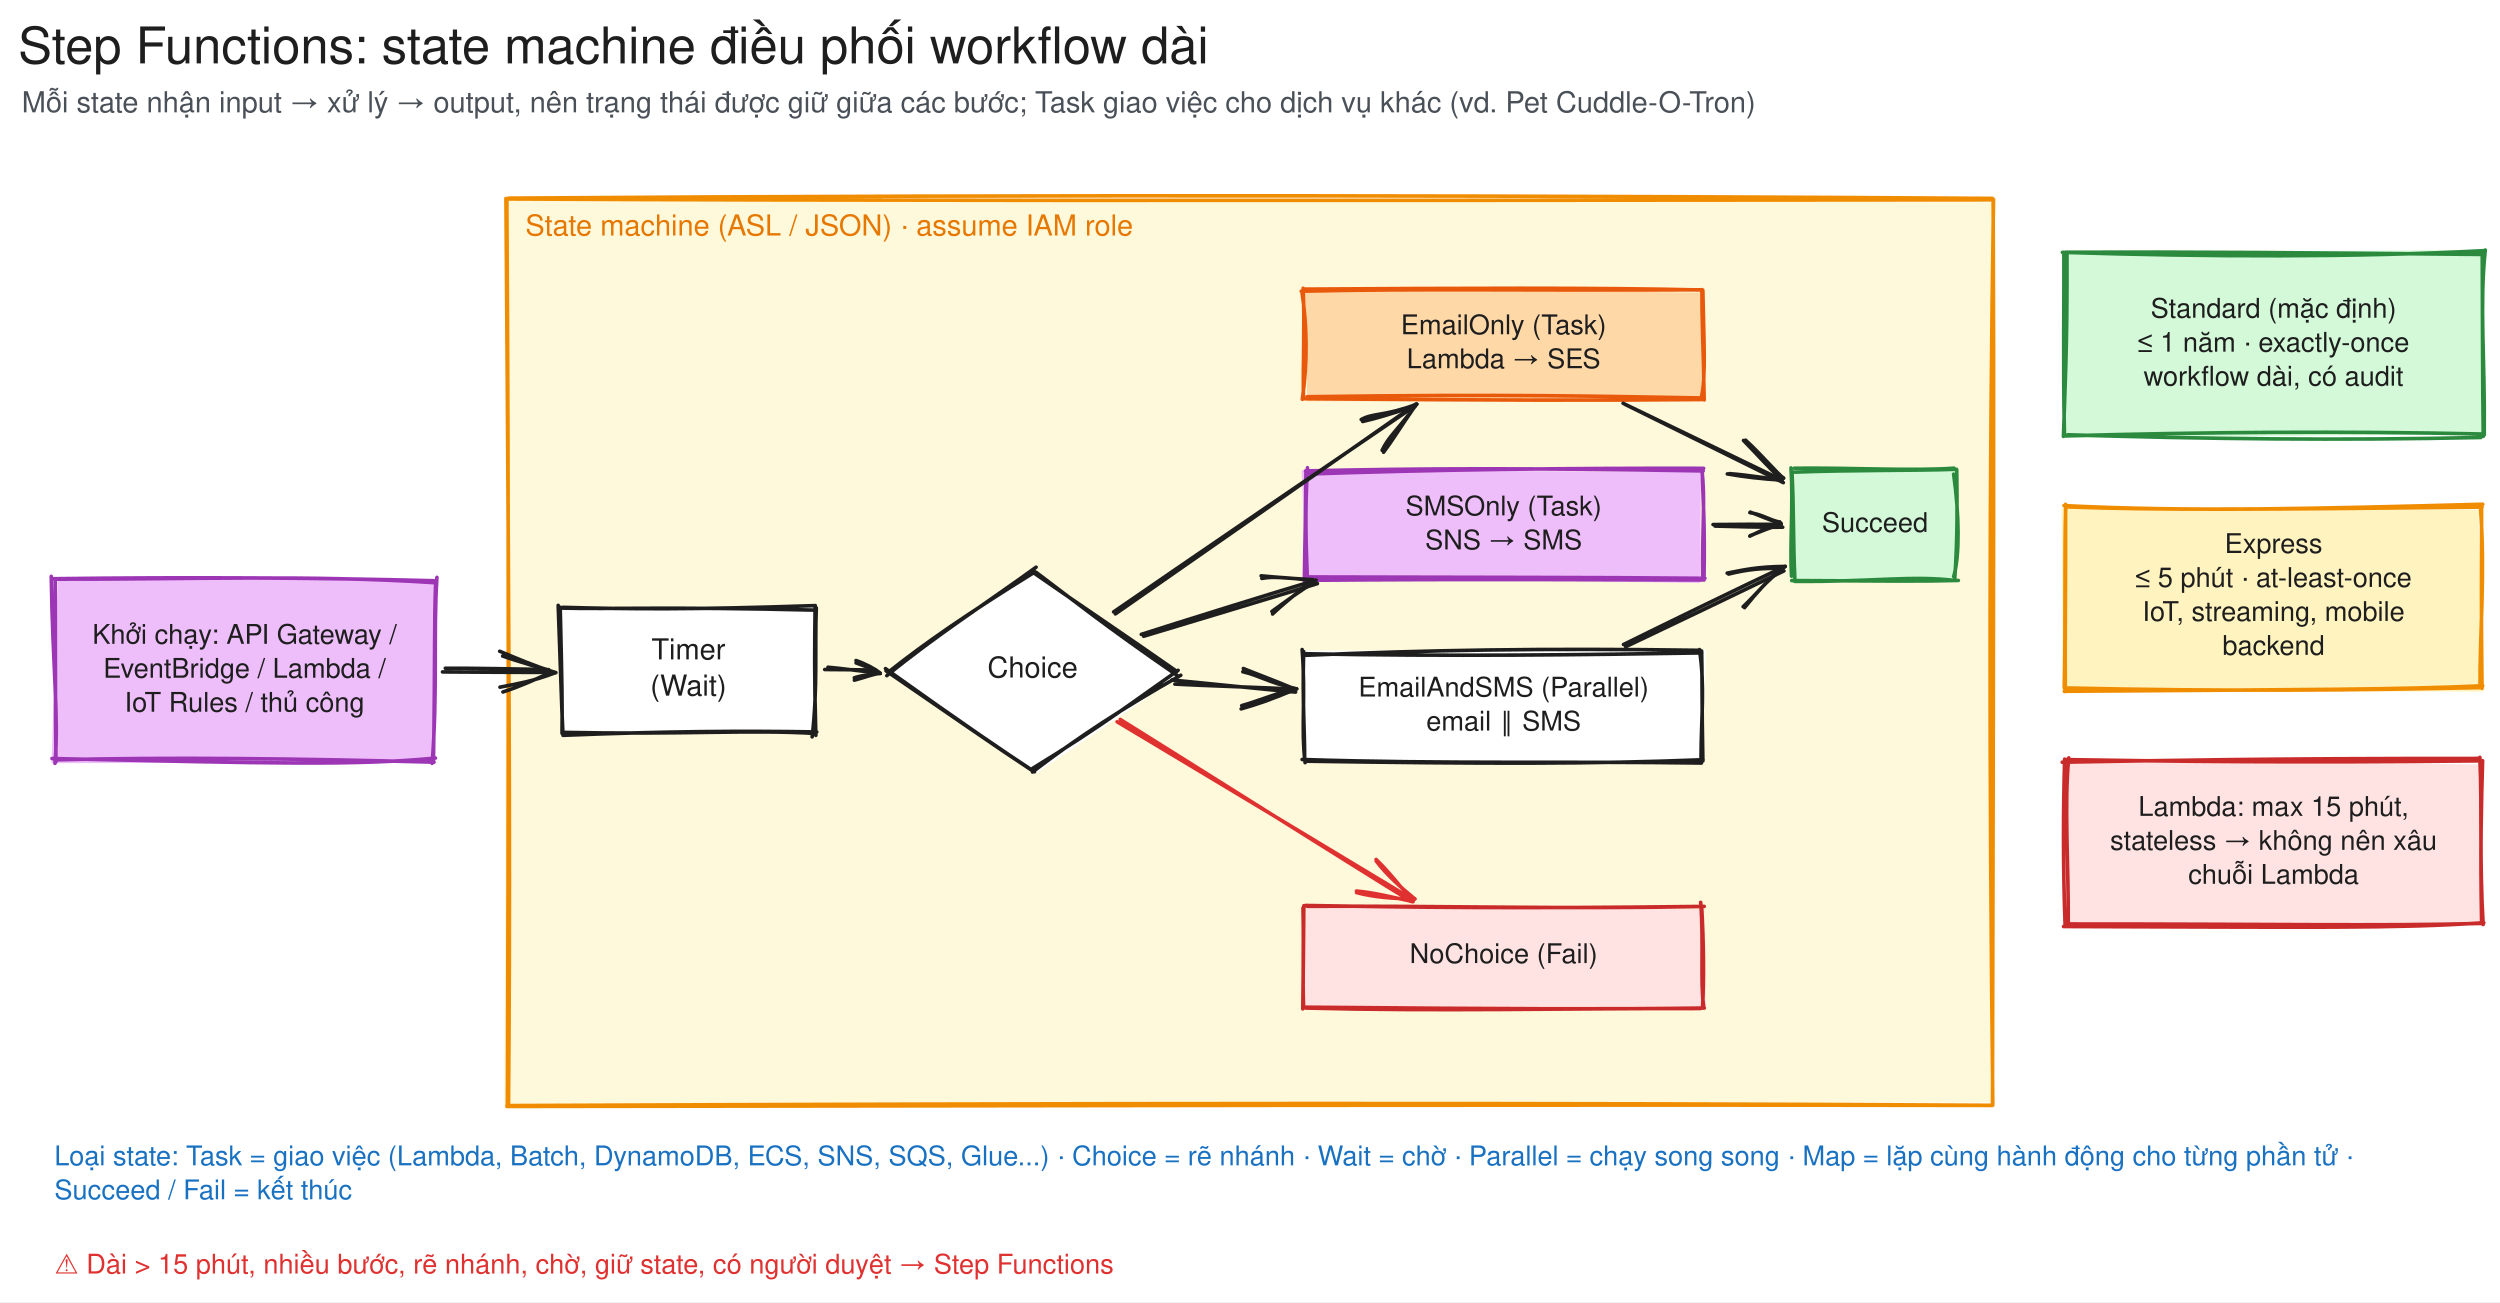
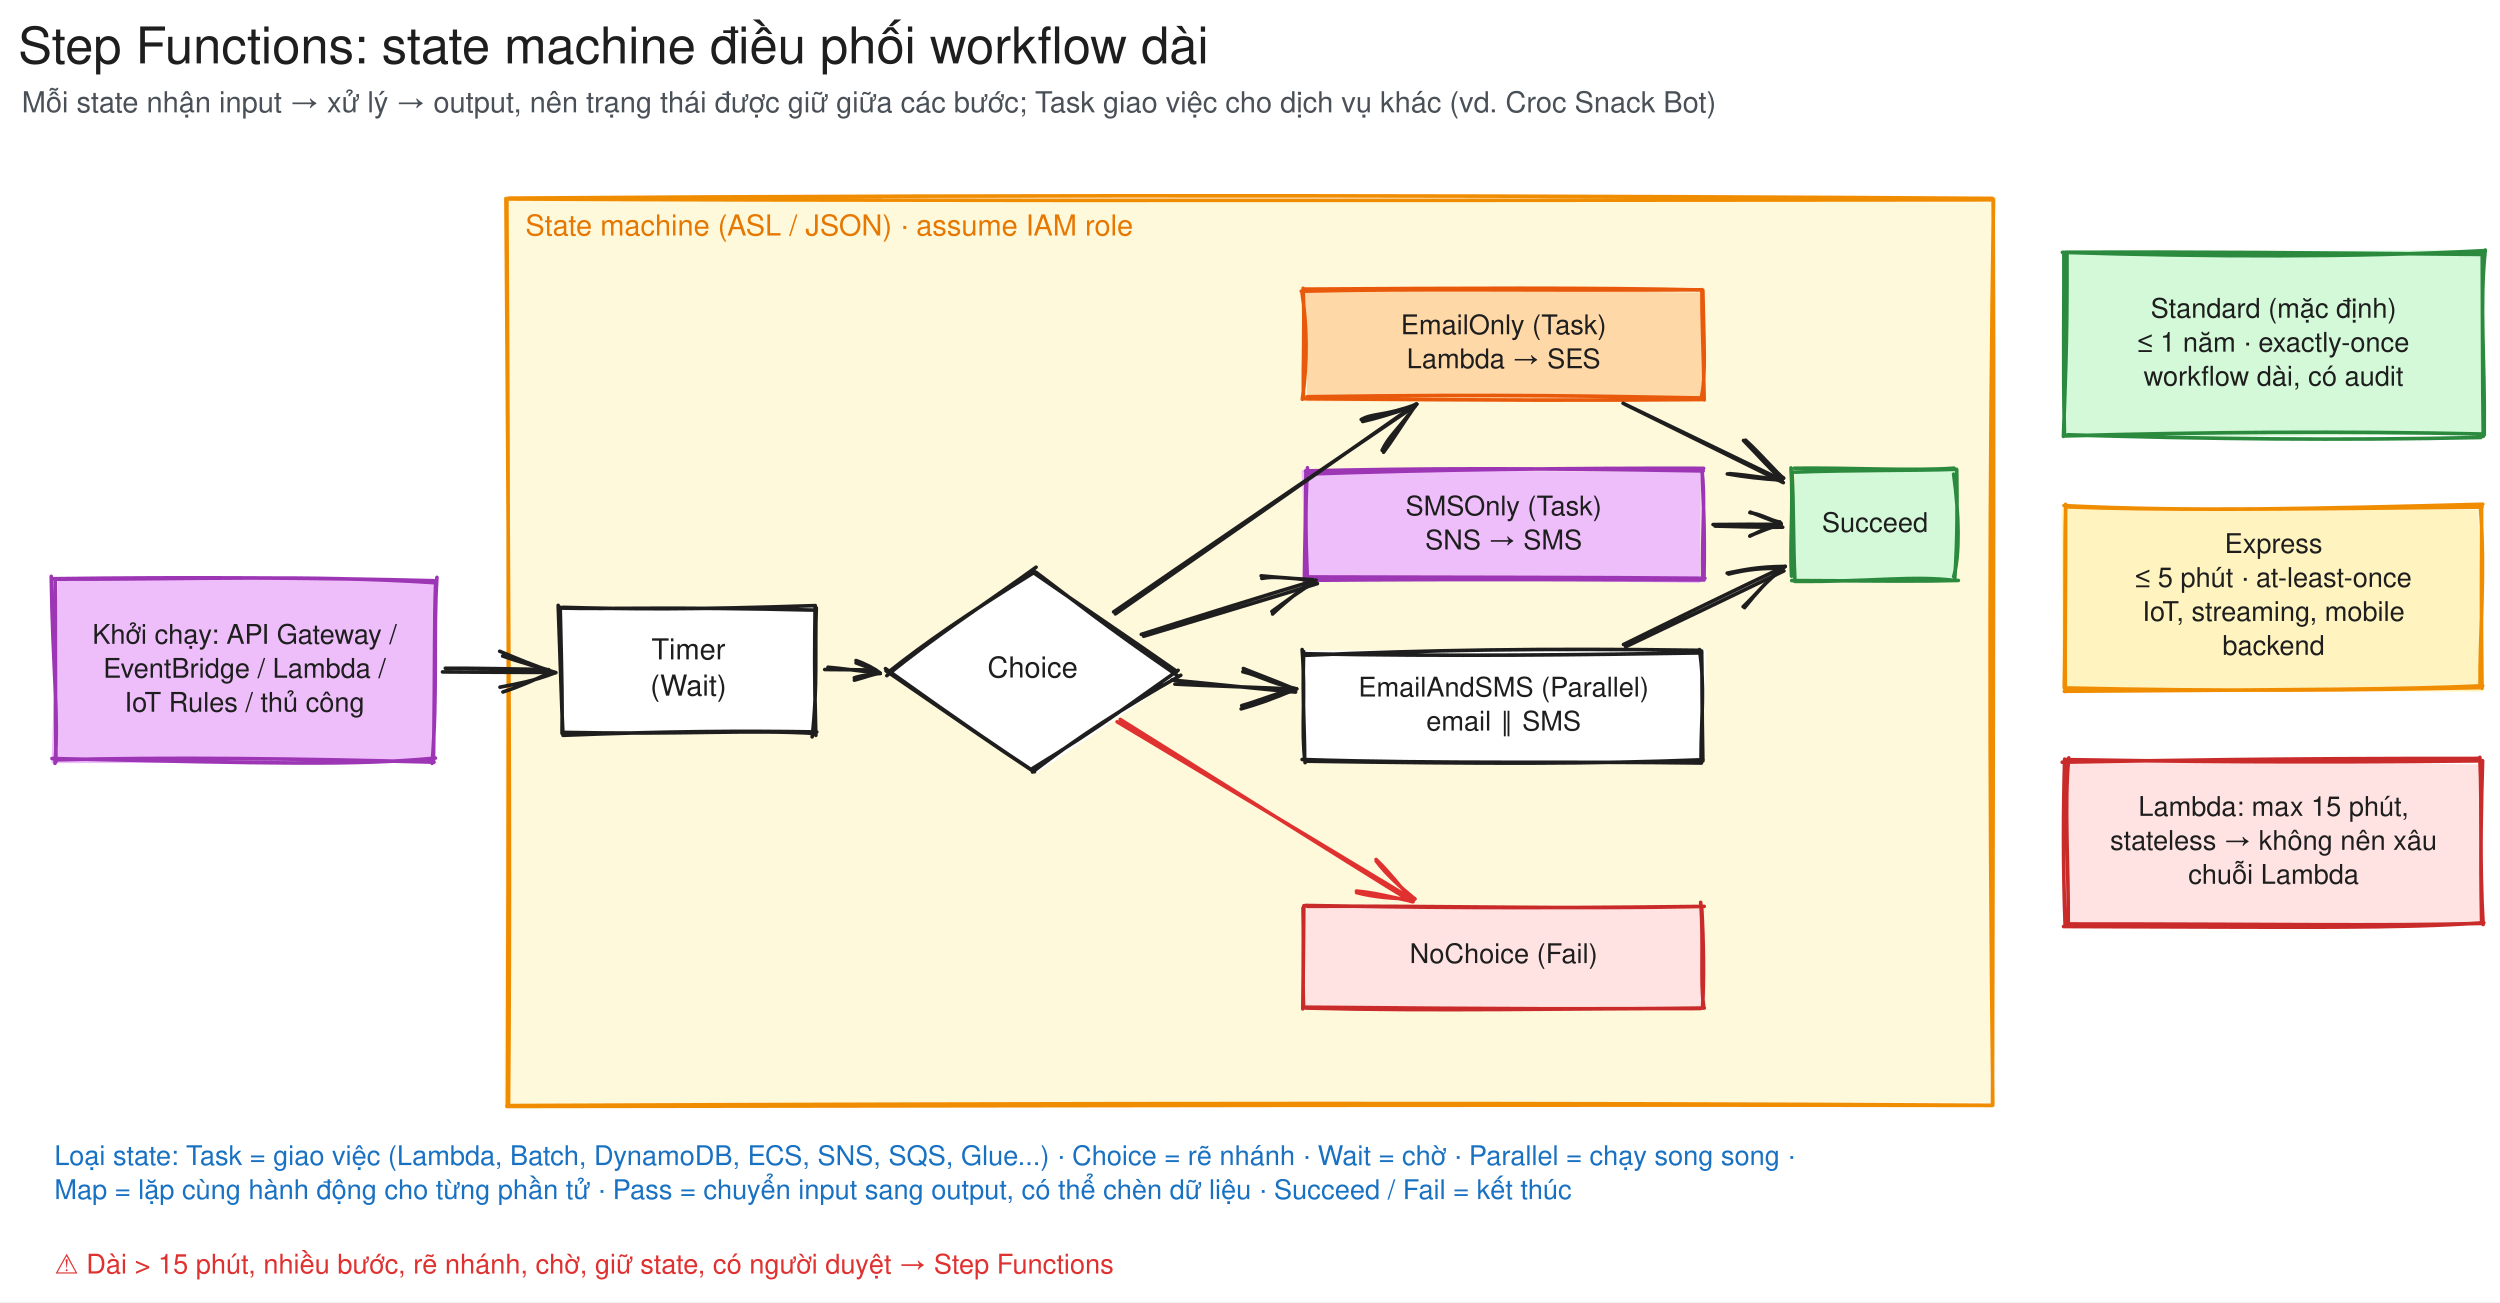
<svg xmlns="http://www.w3.org/2000/svg" version="1.1" viewBox="0 0 1380 718.75" width="1380" height="718.75">
  <defs>
    <style>
      @font-face {
        font-family: "Virgil";
        src: url("https://excalidraw.com/Virgil.woff2");
      }
      @font-face {
        font-family: "Cascadia";
        src: url("https://excalidraw.com/Cascadia.woff2");
      }
    </style>
  </defs>
  <rect x="0" y="0" width="1380" height="718.75" fill="#ffffff" />
  <g transform="translate(10 10) rotate(0 355.32 17.5)">
    <text x="0" y="25" font-family="Helvetica, Segoe UI Emoji" font-size="28px" fill="#1e1e1e" text-anchor="start" style="white-space: pre;" direction="ltr">Step Functions: state machine điều phối workflow dài</text>
  </g>
-   <g transform="translate(12 48) rotate(0 491.28 10)">
-     <text x="0" y="14" font-family="Helvetica, Segoe UI Emoji" font-size="16px" fill="#495057" text-anchor="start" style="white-space: pre;" direction="ltr">Mỗi state nhận input → xử lý → output, nên trạng thái được giữ giữa các bước; Task giao việc cho dịch vụ khác (vd. Pet Cuddle-O-Tron)</text>
+   <g transform="translate(12.0 48.0) rotate(0 480.2 10.0)">
+     <text x="0" y="14.0" font-family="Helvetica, Segoe UI Emoji" font-size="16px" fill="#495057" text-anchor="start" style="white-space: pre;" direction="ltr">Mỗi state nhận input → xử lý → output, nên trạng thái được giữ giữa các bước; Task giao việc cho dịch vụ khác (vd. Croc Snack Bot)</text>
  </g>
  <g stroke-linecap="round" transform="translate(280 110) rotate(0 410 250)">
    <path d="M0.3 0.69 L819.93 1.6 L818.47 498.6 L-1.69 500.15" stroke="none" stroke-width="0" fill="#fff9db" />
    <path d="M0.71 -0.63 C301.94 -2.78, 603.67 -1.91, 819.82 -0.49 M-0.23 -0.16 C179.05 0.75, 357.68 0.8, 819.72 0.33 M820.43 0.13 C818.07 152.27, 817.85 305.54, 820.03 499.57 M820.22 -0.14 C820.72 105.7, 820.5 210.63, 819.85 499.78 M819.72 500.2 C569.78 499.72, 319.19 500.32, -0.15 500.77 M819.97 500.13 C573.34 498.65, 326.56 498.9, -0.17 500.27 M0.71 499.72 C1.55 399.41, 1.55 299.14, -0.73 -0.45 M0.06 499.79 C0.67 338.97, 0.94 178.53, -0.22 -0.09" stroke="#f08c00" stroke-width="2" fill="none" />
  </g>
  <g transform="translate(290 116) rotate(0 176.96 10)">
    <text x="0" y="14" font-family="Helvetica, Segoe UI Emoji" font-size="16px" fill="#e67700" text-anchor="start" style="white-space: pre;" direction="ltr">State machine (ASL / JSON) · assume IAM role</text>
  </g>
  <g stroke-linecap="round" transform="translate(30 320) rotate(0 105 50)">
    <path d="M1.95 -1.47 L211.28 0.22 L208.35 100.64 L-1.61 101.29" stroke="none" stroke-width="0" fill="#eebefa" />
    <path d="M-0.03 -0.29 C72.4 -0.13, 141.31 -2.83, 209.69 1.64 M-0.63 -0.55 C74.3 -1.54, 148.81 -1.05, 209.43 0.56 M211.18 -1.29 C209.18 29.95, 211.63 62.28, 208.53 101.39 M210.54 0.46 C209.55 22.59, 210.2 45.35, 209.27 100.03 M210.37 98.45 C166.19 102.66, 120.37 101.44, -1.3 98.7 M209.59 100.73 C135.88 98.66, 61.31 97.85, 0.21 99.45 M0.35 101.37 C2.55 75.35, -0.94 48.99, -1.72 -1.85 M0.9 100.54 C0.53 70.67, 0.62 42.45, 0.5 0.21" stroke="#9c36b5" stroke-width="2" fill="none" />
  </g>
  <g transform="translate(46.575 341.875) rotate(0 88.425 28.125)">
    <text x="88.425" y="13.5" font-family="Helvetica, Segoe UI Emoji" font-size="15px" fill="#1e1e1e" text-anchor="middle" style="white-space: pre;" direction="ltr">Khởi chạy: API Gateway /</text>
    <text x="88.425" y="32.25" font-family="Helvetica, Segoe UI Emoji" font-size="15px" fill="#1e1e1e" text-anchor="middle" style="white-space: pre;" direction="ltr">EventBridge / Lambda /</text>
    <text x="88.425" y="51" font-family="Helvetica, Segoe UI Emoji" font-size="15px" fill="#1e1e1e" text-anchor="middle" style="white-space: pre;" direction="ltr">IoT Rules / thủ công</text>
  </g>
  <g stroke-linecap="round" transform="translate(310 335) rotate(0 70 35)">
    <path d="M-0.03 0.23 L140.65 -0.53 L141.07 69.58 L0.51 68.26" stroke="none" stroke-width="0" fill="#ffffff" />
    <path d="M-1.41 0.65 C29.09 1.38, 57.83 -0.2, 140.6 1.8 M0.63 0.24 C37.31 1.26, 72.23 1.58, 140.04 -0.71 M140.61 0.57 C139.73 20.62, 141.44 45.34, 138.3 71.76 M139.94 0.23 C139.69 19.4, 139.43 38.38, 140.34 70.92 M139.94 69.87 C104.5 67.7, 66.33 70.6, 1.34 69.29 M140.85 69.03 C99.09 68.36, 58.5 68.61, 0.79 70.9 M0.65 68.06 C-0.11 52.34, -0.57 34.01, -1.88 -0.84 M0.24 69.79 C0.44 55.86, 0.24 41.72, -0.77 0.2" stroke="#1e1e1e" stroke-width="2" fill="none" />
  </g>
  <g transform="translate(357.2 350) rotate(0 22.8 20)">
    <text x="22.8" y="14" font-family="Helvetica, Segoe UI Emoji" font-size="16px" fill="#1e1e1e" text-anchor="middle" style="white-space: pre;" direction="ltr">Timer</text>
    <text x="22.8" y="34" font-family="Helvetica, Segoe UI Emoji" font-size="16px" fill="#1e1e1e" text-anchor="middle" style="white-space: pre;" direction="ltr">(Wait)</text>
  </g>
  <g stroke-linecap="round" transform="translate(490 315) rotate(0 80 55)">
    <path d="M79.6 1.72 L161.42 57.7 L82.08 111.85 L-0.21 56.1" stroke="none" stroke-width="0" fill="#ffffff" fill-rule="evenodd" />
    <path d="M82.08 1.03 C101.22 15.37, 119.76 30.26, 159.71 57.77 M80.05 0.83 C105.57 18.6, 132.55 36.63, 159.65 55.64 M161.8 57.74 C130.47 75.46, 104.98 91.98, 79.94 111.16 M160.33 55.01 C139.01 69.84, 119.09 85.29, 80.08 109.07 M81.05 111.03 C64.43 100.09, 44.29 86.54, -1.22 54.07 M80.28 110.69 C58.92 96.68, 38.43 82.25, -0.93 55.29 M-0.48 57.96 C26.31 36, 54.89 17.67, 81.92 -1.91 M0.51 55.9 C20.56 39.99, 43.69 23.98, 81.38 0.64" stroke="#1e1e1e" stroke-width="2" fill="none" />
  </g>
  <g transform="translate(545.52 360) rotate(0 24.48 10)">
    <text x="24.48" y="14" font-family="Helvetica, Segoe UI Emoji" font-size="16px" fill="#1e1e1e" text-anchor="middle" style="white-space: pre;" direction="ltr">Choice</text>
  </g>
  <g stroke-linecap="round" transform="translate(720 160) rotate(0 110 30)">
    <path d="M0.44 -0.93 L218.94 1.51 L219.48 61.15 L1.62 61.52" stroke="none" stroke-width="0" fill="#ffd8a8" />
    <path d="M-1.72 0.76 C63.2 -0.8, 129.99 0.49, 218.71 -0.03 M0.3 -0.41 C81.72 -0.92, 162.83 -1.35, 219.91 0.09 M219.99 0.64 C220.33 24.26, 221.89 47.98, 219.13 59.41 M219.45 -0.13 C219.33 13.9, 220.15 29.52, 220.72 60.76 M219.26 59.67 C164.88 58.78, 113.52 57.44, 1.56 58.99 M219.74 60.55 C162.66 61.1, 103.45 60.97, -0.52 60.1 M-1.11 60.41 C1.91 39.34, 1.43 19.32, -1.22 1.99 M-0.49 60.04 C-0.88 40.64, 0.27 19.81, -0.65 -0.87" stroke="#e8590c" stroke-width="2" fill="none" />
  </g>
  <g transform="translate(772.025 171.25) rotate(0 57.975 18.75)">
    <text x="57.975" y="13.25" font-family="Helvetica, Segoe UI Emoji" font-size="15px" fill="#1e1e1e" text-anchor="middle" style="white-space: pre;" direction="ltr">EmailOnly (Task)</text>
    <text x="57.975" y="32" font-family="Helvetica, Segoe UI Emoji" font-size="15px" fill="#1e1e1e" text-anchor="middle" style="white-space: pre;" direction="ltr">Lambda → SES</text>
  </g>
  <g stroke-linecap="round" transform="translate(720 260) rotate(0 110 30)">
    <path d="M-1.52 -0.38 L218.86 0.41 L218.48 61.85 L1.04 58.4" stroke="none" stroke-width="0" fill="#eebefa" />
    <path d="M1.31 1.69 C72.57 -0.78, 144.28 -1.66, 220.41 -1.49 M0.64 -0.05 C62.23 -1.5, 123.21 -1.73, 220.16 -0.04 M219.36 -0.87 C221.52 14.74, 219.48 31.2, 219.89 59.43 M219.66 -0.57 C219.82 14.31, 221.3 27.21, 220.6 60.17 M221.09 59.22 C159.09 58.63, 98.87 58.76, 1.51 58.47 M219.53 60.17 C159.15 60.1, 97.54 59.51, -0.21 60.35 M1.67 59.19 C0.96 41.27, 0.26 22.99, 1.73 -1.82 M0.02 59.28 C0.19 42.5, 0.76 25.03, 0.87 0.38" stroke="#9c36b5" stroke-width="2" fill="none" />
  </g>
  <g transform="translate(775.7 271.25) rotate(0 54.3 18.75)">
    <text x="54.3" y="13.25" font-family="Helvetica, Segoe UI Emoji" font-size="15px" fill="#1e1e1e" text-anchor="middle" style="white-space: pre;" direction="ltr">SMSOnly (Task)</text>
    <text x="54.3" y="32" font-family="Helvetica, Segoe UI Emoji" font-size="15px" fill="#1e1e1e" text-anchor="middle" style="white-space: pre;" direction="ltr">SNS → SMS</text>
  </g>
  <g stroke-linecap="round" transform="translate(720 360) rotate(0 110 30)">
    <path d="M-0.84 -0.89 L221.79 -1.41 L219.71 60.32 L-1.25 59.97" stroke="none" stroke-width="0" fill="#ffffff" />
    <path d="M0.95 1.72 C66.59 -1.17, 131.94 -2.29, 218.56 -1.02 M-0.3 0.85 C78.97 2.46, 157.58 1.42, 219.41 0.41 M218.09 -1.43 C221.2 18.73, 219.06 35.55, 218.96 58.09 M219.3 -0.65 C219.68 12.53, 219.32 25.24, 219.98 60.04 M219.17 61.2 C148.16 60.17, 76.37 61.74, -1.23 59.24 M220.07 59.37 C160.11 61.76, 101.18 61.71, 0.46 60.17 M0.42 60.98 C-1.95 42.44, 0.82 25.42, -1.22 -1.45 M0.16 59.04 C0.24 43.81, -1.13 27.64, -0.39 -0.35" stroke="#1e1e1e" stroke-width="2" fill="none" />
  </g>
  <g transform="translate(747.575 371.25) rotate(0 82.425 18.75)">
    <text x="82.425" y="13.25" font-family="Helvetica, Segoe UI Emoji" font-size="15px" fill="#1e1e1e" text-anchor="middle" style="white-space: pre;" direction="ltr">EmailAndSMS (Parallel)</text>
    <text x="82.425" y="32" font-family="Helvetica, Segoe UI Emoji" font-size="15px" fill="#1e1e1e" text-anchor="middle" style="white-space: pre;" direction="ltr">email ‖ SMS</text>
  </g>
  <g stroke-linecap="round" transform="translate(720 500) rotate(0 110 28)">
    <path d="M1.29 1.03 L220.25 1.79 L221.82 56.1 L-1.82 55.66" stroke="none" stroke-width="0" fill="#ffe3e3" />
    <path d="M1.61 0.3 C71.71 -0.16, 142.94 1.92, 219.02 0.4 M0.58 -0.19 C57.82 0.85, 115.69 1.6, 220.72 0.33 M218.77 -1.89 C220.52 19.57, 218.47 43.15, 220.44 55.43 M219.28 -0.04 C220.49 20.2, 220.66 40.53, 219.78 56.47 M218.64 56.72 C145.37 56.55, 72.85 58.37, 0.73 56.44 M220.77 56.43 C169.49 57.11, 118.19 57, -0.23 55.96 M-0.43 55.54 C-1.04 40.41, -0.23 24.94, -0.75 1.2 M-0.86 56.9 C-0.56 36.97, -0.44 16.79, -0.27 -0.05" stroke="#c92a2a" stroke-width="2" fill="none" />
  </g>
  <g transform="translate(778.4 518.625) rotate(0 51.6 9.375)">
    <text x="51.6" y="13" font-family="Helvetica, Segoe UI Emoji" font-size="15px" fill="#1e1e1e" text-anchor="middle" style="white-space: pre;" direction="ltr">NoChoice (Fail)</text>
  </g>
  <g stroke-linecap="round" transform="translate(990 260) rotate(0 45 30)">
    <path d="M0.92 -1.95 L89.22 -0.27 L89.42 59.1 L-0.68 60.49" stroke="none" stroke-width="0" fill="#d3f9d8" />
    <path d="M0.51 -1.55 C32.32 -1.89, 66.12 0.03, 88.63 -1.57 M-0.65 0.67 C33.03 -0.66, 65.7 -0.08, 89.99 -0.97 M88.4 1.75 C91.52 23.56, 91.84 47.18, 88.43 58.27 M90.13 -0.56 C90.3 18.29, 90.67 35.14, 89.03 59.45 M89.52 60.48 C65.48 57.48, 44.24 61.25, 0.71 60.92 M91 60.41 C71.04 60.95, 52.97 60.78, -0.98 60.47 M-1.08 58.04 C-2.14 41.24, -0.05 18.85, -1.37 -1.71 M0.79 60.33 C-0.23 38.59, 0.16 18.57, -0.81 0.18" stroke="#2b8a3e" stroke-width="2" fill="none" />
  </g>
  <g transform="translate(1006.35 280.625) rotate(0 28.65 9.375)">
    <text x="28.65" y="13" font-family="Helvetica, Segoe UI Emoji" font-size="15px" fill="#1e1e1e" text-anchor="middle" style="white-space: pre;" direction="ltr">Succeed</text>
  </g>
  <g stroke-linecap="round" transform="translate(1140 140) rotate(0 115 50)">
    <path d="M0.22 -0.55 L228.9 -2 L230.61 99.67 L-0.9 101.76" stroke="none" stroke-width="0" fill="#d3f9d8" />
    <path d="M-1.55 -0.71 C79.09 1.85, 160.31 2.1, 231.44 -1.65 M0.24 -0.77 C68.09 -1.06, 135.77 -0.5, 230.38 0.46 M231.88 -1.98 C228.61 28.47, 231.76 57.5, 231.31 100.08 M230.16 -0.26 C230.4 33.58, 230.29 69.85, 230.76 100.86 M229.39 101.5 C152.79 103.16, 76.46 102.39, 1.43 99.99 M230.31 99.57 C154.23 97.91, 77.7 98.44, -0.68 100.62 M-0.98 100.9 C-0.32 77.01, 1.21 53.85, 0.97 -0.03 M-0.43 99.45 C-1.32 60.43, -0.55 20.89, -0.74 -0.43" stroke="#2b8a3e" stroke-width="2" fill="none" />
  </g>
  <g transform="translate(1173.55 161.875) rotate(0 81.45 28.125)">
    <text x="81.45" y="13.5" font-family="Helvetica, Segoe UI Emoji" font-size="15px" fill="#1e1e1e" text-anchor="middle" style="white-space: pre;" direction="ltr">Standard (mặc định)</text>
    <text x="81.45" y="32.25" font-family="Helvetica, Segoe UI Emoji" font-size="15px" fill="#1e1e1e" text-anchor="middle" style="white-space: pre;" direction="ltr">≤ 1 năm · exactly-once</text>
    <text x="81.45" y="51" font-family="Helvetica, Segoe UI Emoji" font-size="15px" fill="#1e1e1e" text-anchor="middle" style="white-space: pre;" direction="ltr">workflow dài, có audit</text>
  </g>
  <g stroke-linecap="round" transform="translate(1140 280) rotate(0 115 50)">
    <path d="M-1.99 0.79 L228.06 1.36 L230.95 101.8 L-1.38 101.2" stroke="none" stroke-width="0" fill="#fff3bf" />
    <path d="M-0.68 -0.91 C68.75 2.52, 135.16 0.85, 230.49 -1.67 M0.85 -0.18 C53.33 1.72, 107.48 1.22, 230.12 -0.08 M229.16 -0.12 C232.07 36.47, 228.62 71.63, 229.02 99.52 M229.83 0.92 C229.97 28.76, 229.46 56.52, 230.08 99.96 M230.47 98.55 C184.06 100.65, 138.25 100.6, -0.5 101.59 M230.14 99.54 C158.64 101.08, 87.22 101.7, -0.16 99.74 M0.07 101.77 C-0.25 74.94, 0.35 49.85, 0.2 -1.6 M-0.54 99.68 C0.27 61.75, -0.51 21.64, 0.28 0.66" stroke="#f08c00" stroke-width="2" fill="none" />
  </g>
  <g transform="translate(1168 292.5) rotate(0 87 37.5)">
    <text x="87" y="12.75" font-family="Helvetica, Segoe UI Emoji" font-size="15px" fill="#1e1e1e" text-anchor="middle" style="white-space: pre;" direction="ltr">Express</text>
    <text x="87" y="31.5" font-family="Helvetica, Segoe UI Emoji" font-size="15px" fill="#1e1e1e" text-anchor="middle" style="white-space: pre;" direction="ltr">≤ 5 phút · at-least-once</text>
    <text x="87" y="50.25" font-family="Helvetica, Segoe UI Emoji" font-size="15px" fill="#1e1e1e" text-anchor="middle" style="white-space: pre;" direction="ltr">IoT, streaming, mobile</text>
    <text x="87" y="69" font-family="Helvetica, Segoe UI Emoji" font-size="15px" fill="#1e1e1e" text-anchor="middle" style="white-space: pre;" direction="ltr">backend</text>
  </g>
  <g stroke-linecap="round" transform="translate(1140 420) rotate(0 115 45)">
    <path d="M0.61 -0.38 L228.59 1.97 L231.55 88.98 L1.8 90.41" stroke="none" stroke-width="0" fill="#ffe3e3" />
    <path d="M-1.65 0.74 C52.3 -0.18, 107.35 -1.38, 228.55 -1.34 M-0.21 -0.71 C62.79 0.29, 125.2 1.12, 229.3 -0.01 M228.88 -1.95 C230.19 27.71, 228.58 54.63, 230.69 90.34 M230.39 -0.08 C229.74 24.04, 229.02 48.11, 229.86 89.83 M231.06 89.35 C182.79 92.68, 135.67 91.82, -0.93 91.44 M230.84 89.72 C172.81 91.18, 115.52 90.01, 0.66 90.03 M1.66 90.23 C1.94 58.84, -0.63 23.97, 1.95 -1.65 M-0.05 90.98 C-1.24 59.02, -1.16 28.03, -0.33 -0.97" stroke="#c92a2a" stroke-width="2" fill="none" />
  </g>
  <g transform="translate(1164.85 436.875) rotate(0 90.15 28.125)">
    <text x="90.15" y="13.5" font-family="Helvetica, Segoe UI Emoji" font-size="15px" fill="#1e1e1e" text-anchor="middle" style="white-space: pre;" direction="ltr">Lambda: max 15 phút,</text>
    <text x="90.15" y="32.25" font-family="Helvetica, Segoe UI Emoji" font-size="15px" fill="#1e1e1e" text-anchor="middle" style="white-space: pre;" direction="ltr">stateless → không nên xâu</text>
    <text x="90.15" y="51" font-family="Helvetica, Segoe UI Emoji" font-size="15px" fill="#1e1e1e" text-anchor="middle" style="white-space: pre;" direction="ltr">chuỗi Lambda</text>
  </g>
  <g stroke-linecap="round">
    <g transform="translate(246 370) rotate(0 29 0)">
      <path d="M-0.19 -1.12 C9.34 -1.28, 47.28 -0.64, 56.89 -0.33 M-1.74 0.9 C8.16 0.87, 49.33 1.39, 59.02 1.04" stroke="#1e1e1e" stroke-width="2" fill="none" />
    </g>
    <g transform="translate(246 370) rotate(0 29 0)">
      <path d="M29.98 9.32 C38.78 7.53, 48.07 6.2, 60.73 1.27 M31.61 11.97 C41.07 8.94, 50.11 4.84, 58.27 0.95" stroke="#1e1e1e" stroke-width="2" fill="none" />
    </g>
    <g transform="translate(246 370) rotate(0 29 0)">
      <path d="M29.82 -10.51 C38.76 -6.82, 48.1 -2.65, 60.73 1.27 M31.45 -7.86 C40.87 -4.53, 49.96 -2.28, 58.27 0.95" stroke="#1e1e1e" stroke-width="2" fill="none" />
    </g>
  </g>
  <g stroke-linecap="round">
    <g transform="translate(456 370) rotate(0 14 0)">
      <path d="M-0.76 -0.42 C3.71 -0.39, 22.7 -0.3, 27.29 -0.04 M1.05 -1.69 C5.85 -1.43, 24.97 1.29, 29.64 1.48" stroke="#1e1e1e" stroke-width="2" fill="none" />
    </g>
    <g transform="translate(456 370) rotate(0 14 0)">
      <path d="M15.59 4.14 C20.69 2.46, 26.73 2.17, 29.52 1.34 M15.61 5.47 C21.47 3.95, 26.25 1.89, 29.91 1.74" stroke="#1e1e1e" stroke-width="2" fill="none" />
    </g>
    <g transform="translate(456 370) rotate(0 14 0)">
      <path d="M16.52 -5.39 C21.28 -3.81, 27.01 -0.83, 29.52 1.34 M16.55 -4.06 C22.08 -2.01, 26.52 -0.52, 29.91 1.74" stroke="#1e1e1e" stroke-width="2" fill="none" />
    </g>
  </g>
  <g stroke-linecap="round">
    <g transform="translate(614.7938 338.9889) rotate(0 83.46987 -57.78683)">
      <path d="M0.9 -0.12 C28.83 -19.5, 139.37 -96.61, 166.85 -115.96 M-0.08 -1.23 C27.75 -20.47, 137.83 -95.62, 165.86 -114.63" stroke="#1e1e1e" stroke-width="2" fill="none" />
    </g>
    <g transform="translate(614.7938 338.9889) rotate(0 83.46987 -57.78683)">
      <path d="M148.14 -90.43 C151.8 -98.11, 155.5 -100.27, 167.27 -115.89 M148.94 -89.35 C153.81 -95.76, 157.81 -102.58, 166.24 -114.7" stroke="#1e1e1e" stroke-width="2" fill="none" />
    </g>
    <g transform="translate(614.7938 338.9889) rotate(0 83.46987 -57.78683)">
      <path d="M136.59 -107.39 C143.06 -111.11, 149.52 -109.21, 167.27 -115.89 M137.39 -106.31 C145.22 -108.08, 152.3 -110.36, 166.24 -114.7" stroke="#1e1e1e" stroke-width="2" fill="none" />
    </g>
  </g>
  <g stroke-linecap="round">
    <g transform="translate(631.0004 351.2307) rotate(0 47.88248 -14.73307)">
      <path d="M0.3 -0.01 C16.52 -4.9, 80.38 -24.14, 96.21 -29.08 M-1.01 -1.06 C15.2 -6.34, 79.62 -26.44, 95.5 -31.01" stroke="#1e1e1e" stroke-width="2" fill="none" />
    </g>
    <g transform="translate(631.0004 351.2307) rotate(0 47.88248 -14.73307)">
      <path d="M71.46 -12.29 C76.96 -17.57, 80.86 -20.42, 93.68 -31.25 M71.09 -13.73 C78.85 -19.37, 88 -26, 94.94 -30.19" stroke="#1e1e1e" stroke-width="2" fill="none" />
    </g>
    <g transform="translate(631.0004 351.2307) rotate(0 47.88248 -14.73307)">
      <path d="M65.53 -31.93 C72.28 -33.24, 77.38 -32.08, 93.68 -31.25 M65.15 -33.38 C74.93 -32.29, 86.11 -32.22, 94.94 -30.19" stroke="#1e1e1e" stroke-width="2" fill="none" />
    </g>
  </g>
  <g stroke-linecap="round">
    <g transform="translate(647.932 375.9948) rotate(0 33.04283 2.541756)">
      <path d="M-1.05 -0.64 C10.26 0.37, 55.93 5.18, 67.22 6.04 M0.6 1.63 C11.91 2.33, 55.93 3.77, 66.87 4.41" stroke="#1e1e1e" stroke-width="2" fill="none" />
    </g>
    <g transform="translate(647.932 375.9948) rotate(0 33.04283 2.541756)">
      <path d="M37.18 15.31 C46.84 12.45, 51.27 11.11, 67.83 4.25 M37.49 13.52 C45.05 11.38, 51.99 8.54, 66.13 4.06" stroke="#1e1e1e" stroke-width="2" fill="none" />
    </g>
    <g transform="translate(647.932 375.9948) rotate(0 33.04283 2.541756)">
      <path d="M38.09 -5.19 C47.52 -3.05, 51.72 0.63, 67.83 4.25 M38.4 -6.98 C45.64 -3.97, 52.35 -1.67, 66.13 4.06" stroke="#1e1e1e" stroke-width="2" fill="none" />
    </g>
  </g>
  <g stroke-linecap="round">
    <g transform="translate(617.5922 398.9214) rotate(0 80.60218 48.98133)">
      <path d="M-0.93 -0.5 C26.03 15.54, 134.79 80.95, 161.97 97.42 M0.79 -1.8 C27.63 14.9, 134.58 82.34, 161.43 98.67" stroke="#e03131" stroke-width="2" fill="none" />
    </g>
    <g transform="translate(617.5922 398.9214) rotate(0 80.60218 48.98133)">
      <path d="M131.24 93.8 C140.68 96.32, 151.67 97.19, 163.37 97.27 M131.2 92.93 C141.13 93.81, 150.78 96.33, 162.33 98.75" stroke="#e03131" stroke-width="2" fill="none" />
    </g>
    <g transform="translate(617.5922 398.9214) rotate(0 80.60218 48.98133)">
      <path d="M142.06 76.37 C148.19 84.42, 155.69 90.89, 163.37 97.27 M142.02 75.5 C148.71 81.89, 154.99 89.82, 162.33 98.75" stroke="#e03131" stroke-width="2" fill="none" />
    </g>
  </g>
  <g stroke-linecap="round">
    <g transform="translate(896.8926 222.6305) rotate(0 43.85739 21.39385)">
      <path d="M0.33 0.68 C14.73 7.83, 73.01 36.59, 87.51 43.79 M-0.95 -0.01 C13.17 6.74, 71.9 35.17, 86.45 42.19" stroke="#1e1e1e" stroke-width="2" fill="none" />
    </g>
    <g transform="translate(896.8926 222.6305) rotate(0 43.85739 21.39385)">
      <path d="M57.74 38.82 C69.99 39.64, 81.84 42.48, 87.62 41.29 M56.58 38.97 C66.55 40.71, 75.25 41.66, 86.77 42.43" stroke="#1e1e1e" stroke-width="2" fill="none" />
    </g>
    <g transform="translate(896.8926 222.6305) rotate(0 43.85739 21.39385)">
      <path d="M66.67 20.34 C75.56 28.43, 83.91 38.51, 87.62 41.29 M65.51 20.5 C72.81 27.99, 78.74 34.67, 86.77 42.43" stroke="#1e1e1e" stroke-width="2" fill="none" />
    </g>
  </g>
  <g stroke-linecap="round">
    <g transform="translate(946 290) rotate(0 19 0)">
      <path d="M0.69 0.39 C6.92 0.57, 31.94 1.24, 38.05 1.02 M-0.4 -0.45 C5.61 -0.58, 31.02 -0.63, 37.13 -0.57" stroke="#1e1e1e" stroke-width="2" fill="none" />
    </g>
    <g transform="translate(946 290) rotate(0 19 0)">
      <path d="M19.88 5.96 C27.28 2.44, 30.61 0.75, 36.45 -1.8 M20.09 5.68 C25.63 3.43, 30.66 1.5, 37.22 -0.87" stroke="#1e1e1e" stroke-width="2" fill="none" />
    </g>
    <g transform="translate(946 290) rotate(0 19 0)">
      <path d="M19.92 -7.03 C27.3 -5.9, 30.62 -2.93, 36.45 -1.8 M20.12 -7.32 C25.62 -5.31, 30.64 -2.99, 37.22 -0.87" stroke="#1e1e1e" stroke-width="2" fill="none" />
    </g>
  </g>
  <g stroke-linecap="round">
    <g transform="translate(896.8926 357.3695) rotate(0 43.85739 -21.39385)">
      <path d="M0.47 -0.35 C15.18 -7.31, 73.37 -35.15, 87.84 -42.23 M-0.74 -1.59 C13.85 -8.85, 72.45 -37.4, 86.95 -44.06" stroke="#1e1e1e" stroke-width="2" fill="none" />
    </g>
    <g transform="translate(896.8926 357.3695) rotate(0 43.85739 -21.39385)">
      <path d="M65.31 -22.48 C72.56 -29.26, 77.17 -35.9, 88.57 -44.71 M66.11 -21.95 C73.14 -30.76, 80.05 -38.14, 86.25 -43.4" stroke="#1e1e1e" stroke-width="2" fill="none" />
    </g>
    <g transform="translate(896.8926 357.3695) rotate(0 43.85739 -21.39385)">
      <path d="M56.5 -41.01 C66.03 -42.86, 73 -44.54, 88.57 -44.71 M57.29 -40.48 C67.17 -42.99, 77.08 -44.07, 86.25 -43.4" stroke="#1e1e1e" stroke-width="2" fill="none" />
    </g>
  </g>
-   <g transform="translate(30 630) rotate(0 649.575 18.75)">
-     <text x="0" y="13.25" font-family="Helvetica, Segoe UI Emoji" font-size="15px" fill="#1971c2" text-anchor="start" style="white-space: pre;" direction="ltr">Loại state: Task = giao việc (Lambda, Batch, DynamoDB, ECS, SNS, SQS, Glue...) · Choice = rẽ nhánh · Wait = chờ · Parallel = chạy song song · Map = lặp cùng hành động cho từng phần tử ·</text>
-     <text x="0" y="32" font-family="Helvetica, Segoe UI Emoji" font-size="15px" fill="#1971c2" text-anchor="start" style="white-space: pre;" direction="ltr">Succeed / Fail = kết thúc</text>
+   <g transform="translate(30.0 630.0) rotate(0 495.08 18.75)">
+     <text x="0" y="13.12" font-family="Helvetica, Segoe UI Emoji" font-size="15px" fill="#1971c2" text-anchor="start" style="white-space: pre;" direction="ltr">Loại state: Task = giao việc (Lambda, Batch, DynamoDB, ECS, SNS, SQS, Glue...) · Choice = rẽ nhánh · Wait = chờ · Parallel = chạy song song ·</text>
+     <text x="0" y="31.88" font-family="Helvetica, Segoe UI Emoji" font-size="15px" fill="#1971c2" text-anchor="start" style="white-space: pre;" direction="ltr">Map = lặp cùng hành động cho từng phần tử · Pass = chuyển input sang output, có thể chèn dữ liệu · Succeed / Fail = kết thúc</text>
  </g>
  <g transform="translate(30 690) rotate(0 296.85 9.375)">
    <text x="0" y="13" font-family="Helvetica, Segoe UI Emoji" font-size="15px" fill="#e03131" text-anchor="start" style="white-space: pre;" direction="ltr">⚠ Dài &gt; 15 phút, nhiều bước, rẽ nhánh, chờ, giữ state, có người duyệt → Step Functions</text>
  </g>
</svg>
